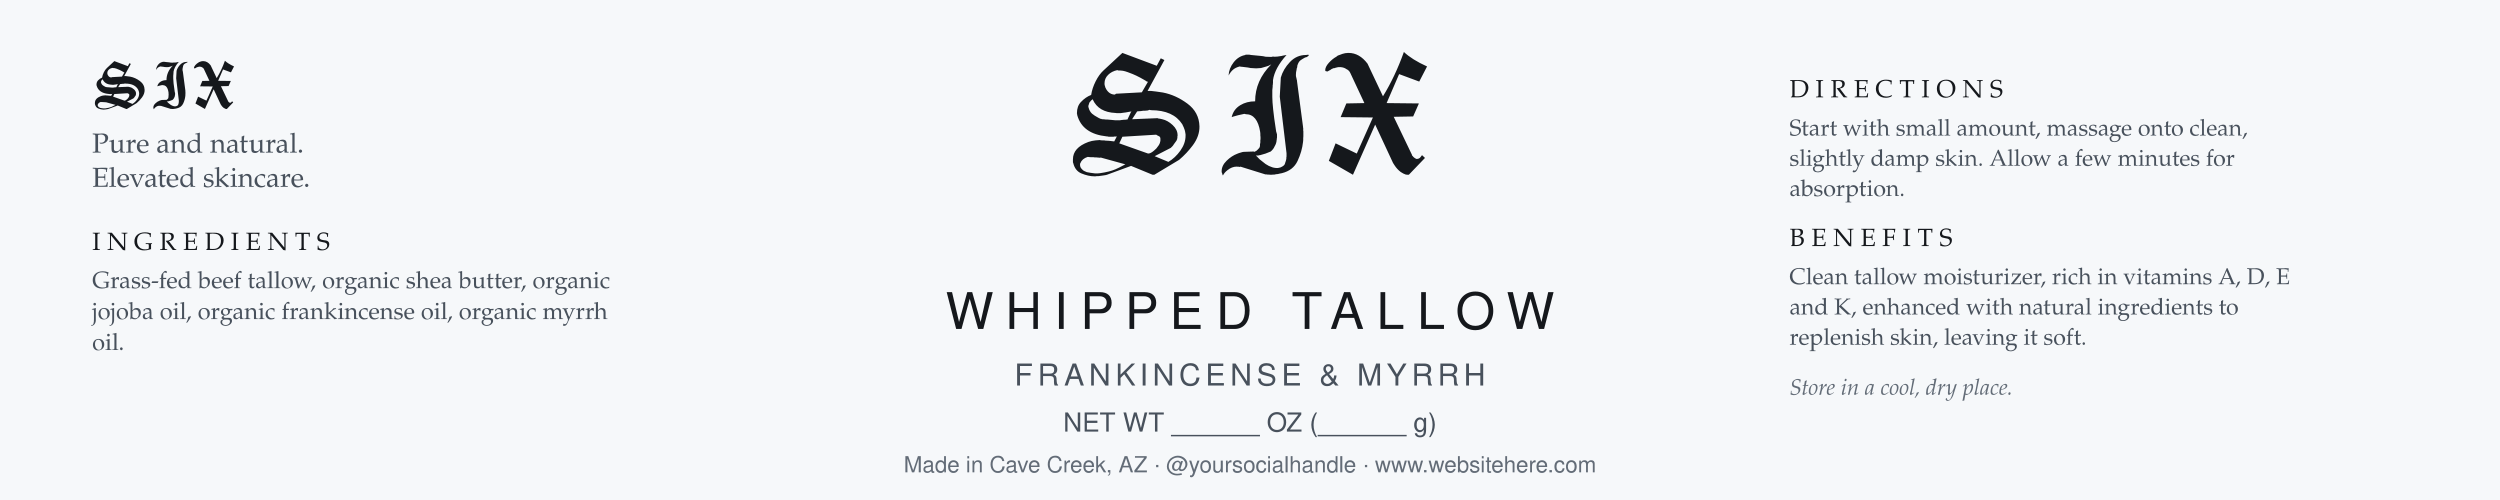
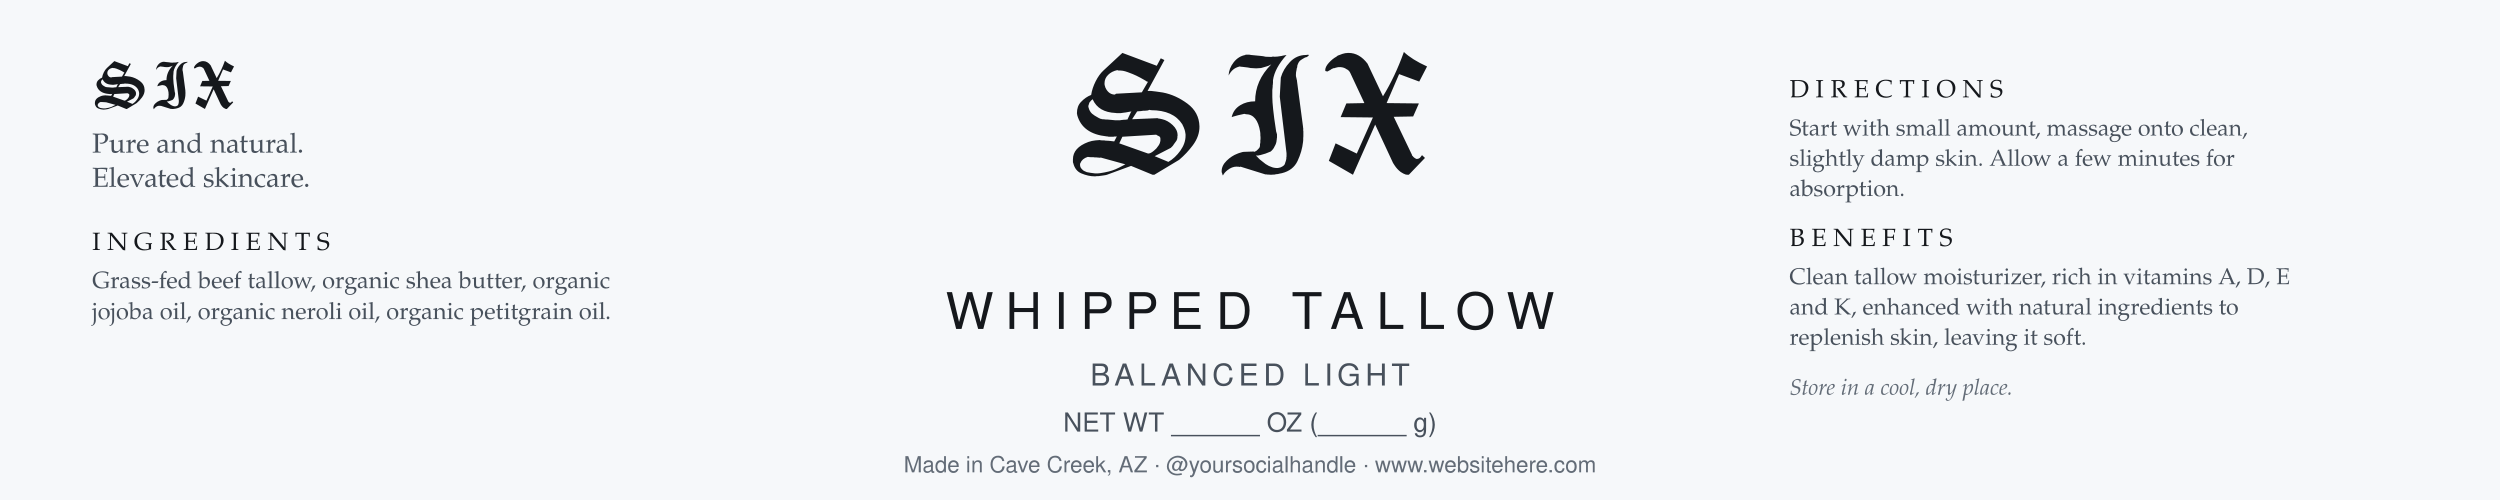
<svg xmlns="http://www.w3.org/2000/svg" width="190.0mm" height="38.0mm" viewBox="0 0 190.0 38.0">
  <rect x="0" y="0" width="190.0" height="38.0" fill="#f6f8fa" />
  <g transform="translate(81.000 3.400) scale(0.27155)">
    <path d="M15.84 2.29 25.46 5.89 26.58 3.8 27.6 4.28 22.89 12.93H23.86Q24.97 13.03 27.16 13.37Q30.75 14.05 34.03 16.47Q37.31 18.9 37.41 22.84Q37.46 25.56 35.56 28.13Q33.86 30.41 31.73 32.21L24.78 36.39H24.29L18.27 33.91L11.52 36.39Q11.23 36.49 10.55 36.58L9.48 36.73Q9.24 36.73 9.09 36.78H8.7Q8.41 36.78 8.36 36.83H8.02Q6.32 36.83 4.33 36Q2.63 35.27 2.1 33.18Q2.05 33.04 2 32.89V32.07Q2 28.81 6.32 27.21Q7.29 26.87 8.31 26.77L9.53 26.67Q9.67 26.77 10.31 26.77H10.74Q11.03 26.87 11.81 26.87Q12.01 26.92 12.39 26.92L13.56 27.06L14.34 25.56Q14.29 25.7 14.05 25.7H13.51Q13.46 25.75 13.37 25.75H12.25Q12.01 25.75 11.88 25.73Q11.76 25.7 11.62 25.65Q11.47 25.65 11.42 25.65Q4.67 24.93 3.21 19.73V19.63Q3.17 19.63 3.17 19.58V19.34Q3.12 19.34 3.12 19.29V19.15Q3.12 17.2 4.23 16.04Q5.55 14.63 7.1 14.05Q7.39 12.15 8.36 10.23Q9.33 8.31 10.55 7.2ZM6.13 31.39Q4.53 31.92 4.09 33.13Q3.99 33.23 3.99 33.43V33.72Q3.99 33.77 4.04 34.01Q4.04 34.06 4.06 34.13Q4.09 34.2 4.14 34.25Q4.14 34.3 4.14 34.35Q4.23 34.49 4.45 34.76Q4.67 35.03 4.87 35.17Q5.06 35.32 5.89 35.66Q6.23 35.71 6.95 35.85Q7.25 35.85 7.73 35.95Q7.97 35.95 8.12 36H9.04Q9.19 35.95 9.58 35.95Q12.25 35.56 13.85 34.88Q14.68 34.54 16.67 33.47L9.82 31.58Q9.67 31.63 9.43 31.63Q9.33 31.63 9.19 31.58Q9.04 31.58 8.99 31.58Q8.7 31.58 8.56 31.53H8.07Q8.02 31.53 7.78 31.48H7ZM23.37 18.22Q22.98 18.47 22.11 18.47H21.67Q20.94 18.61 20.41 18.61Q20.21 18.66 19.97 18.66L18.56 20.85L25.7 20.55Q25.9 20.7 26.33 20.7Q26.33 20.7 27.01 20.85Q28.52 21.19 29.9 22.47Q31.29 23.76 31.29 25.36V25.46Q31.24 25.51 31.24 25.61V25.99Q31.19 26.04 31.19 26.14V26.38Q31.19 26.43 31.14 26.48Q31.09 26.53 31.05 26.63Q31 26.72 31 26.82Q30.8 27.16 30.22 27.89Q30.17 27.99 30.05 28.16Q29.93 28.33 29.88 28.37Q29.83 28.42 29.39 28.86L24.88 31.19L28.71 32.79Q30.61 31.68 32.07 29.64Q33.52 27.6 33.52 25.46V25.07Q33.47 24.78 33.38 24.25Q33.38 24.1 33.28 23.86Q33.13 23.37 32.99 23.08Q32.94 22.93 32.79 22.67Q32.65 22.4 32.6 22.25Q30.07 18.32 23.86 18.32ZM25.36 25.17 15.84 25.75 14.97 27.6 22.79 30.37Q22.98 30.51 23.37 30.41Q23.61 30.37 23.95 30.17Q24.29 29.98 24.68 29.64Q24.78 29.54 25 29.35Q25.22 29.15 25.36 29.01Q26.14 28.08 26.33 27.5Q26.33 27.4 26.43 27.11Q26.43 27.06 26.48 26.87V26.24Q26.43 26.19 26.43 26.04V25.95Q26.38 25.95 26.36 25.87Q26.33 25.8 26.31 25.75Q26.29 25.7 25.9 25.51Q25.85 25.46 25.7 25.41Q25.56 25.36 25.53 25.34Q25.51 25.31 25.46 25.27H25.36ZM7.54 15.21Q7.44 15.36 7.15 15.55Q7.15 15.6 6.86 15.89Q6.86 15.89 6.76 16.01Q6.66 16.13 6.61 16.18Q6.37 16.91 6.37 16.94Q6.37 16.96 6.32 17.06V17.45Q6.32 17.49 6.37 17.54Q6.61 18.61 7.34 19.29Q7.88 19.78 9.24 20.51Q9.43 20.6 9.77 20.75Q9.87 20.75 9.92 20.75Q10.01 20.8 10.06 20.82Q10.11 20.85 10.31 20.85H10.65Q10.69 20.89 11.01 20.92Q11.33 20.94 11.71 20.94Q13.46 21.14 13.85 21.14H15.11Q15.31 21.14 15.79 21.04H15.89Q16.13 21.04 16.28 20.99H16.62Q16.81 20.99 16.96 20.94H17.25L18.37 18.56Q18.17 18.76 17.93 18.76H17.74Q17.69 18.81 17.54 18.81Q16.81 18.95 16.77 18.95Q16.28 19.05 15.99 19.05Q15.5 19.15 15.31 19.15H14.34Q14.09 19.15 13.95 19.1Q9.14 18.9 7.54 15.31ZM14.43 7.1Q12.83 7.44 11.84 8.44Q10.84 9.43 10.84 10.79Q10.84 11.08 10.86 11.23Q10.89 11.37 10.99 11.67Q10.99 11.71 11.08 12.01Q11.18 12.05 11.23 12.3Q12.15 13.95 13.75 13.95L14.05 13.71L21.28 13.32L22.98 10.4Q23.08 10.4 22.5 10.21Q22.5 10.16 22.4 10.09Q22.3 10.01 22.23 10.01Q22.16 10.01 22.01 9.87Q21.48 9.58 20.89 9.24L19.73 8.65Q18.85 8.22 17.35 7.68Q16.57 7.39 15.99 7.29Q15.41 7.2 14.63 7.2Z M50.27 2.78H51.34Q51.63 2.87 52.89 2.97L54.45 3.12Q54.74 3.12 55.23 3.21Q55.71 3.31 55.95 3.36Q56.49 3.41 57.51 3.41L57.99 3.31Q58.29 3.41 59.26 3.31Q59.69 3.21 60.52 3.12H60.57L60.62 3.07Q60.81 3.07 61.2 2.97Q61.39 2.97 61.78 2.87Q58.48 6.52 57.99 9.92V10.69Q57.95 10.84 57.95 10.99V11.18Q57.9 11.23 57.9 11.37V11.76Q57.8 12.44 57.8 12.69V14.63Q57.8 15.89 58.04 18.13Q58.24 20.17 58.87 24.25L59.11 25.07V25.99Q59.06 26.04 59.06 26.24V26.43Q59.01 26.58 59.01 26.67Q58.97 27.6 58.43 28.47Q58.14 29.2 57.36 29.88Q56.73 30.17 55.91 30.46Q55.66 30.51 55.15 30.68Q54.64 30.85 54.4 30.9Q54.35 30.9 54.25 30.9Q54.16 30.95 54.06 30.97Q53.96 31 53.77 31H53.19L53.43 31.24Q53.57 31.29 53.72 31.53L54.3 32.11Q55.57 33.13 55.91 33.38Q56.83 34.01 57.8 34.3Q58.29 34.45 58.38 34.45Q58.48 34.45 58.58 34.45Q58.67 34.49 58.72 34.49H59.4Q59.45 34.49 59.84 34.4Q59.89 34.4 60.18 34.3Q60.23 34.25 60.35 34.2Q60.47 34.15 60.52 34.13Q60.57 34.11 60.67 34.03Q60.76 33.96 60.81 33.94Q60.86 33.91 60.98 33.81Q61.1 33.72 61.13 33.67Q61.15 33.62 61.22 33.52Q61.3 33.43 61.3 33.4Q61.3 33.38 61.44 32.94L61.59 32.5Q61.59 32.36 61.69 32.07Q61.69 31.97 61.73 31.82V31.53Q61.73 31.39 61.78 31.24V30.37L59.89 14.53L60.18 9.19Q60.86 6.81 62.73 4.84Q64.6 2.87 67.22 2.87L67.9 2.78L68 3.07Q67.9 3.12 67.81 3.19Q67.71 3.26 67.64 3.31Q67.56 3.36 67.47 3.43Q67.37 3.51 67.25 3.51Q67.13 3.51 67.03 3.55Q66.93 3.6 66.83 3.65Q66.11 4.04 65.64 4.4Q65.18 4.77 64.89 5.59Q64.89 5.64 64.84 5.72Q64.79 5.79 64.79 5.93V6.08Q64.79 6.18 64.75 6.35Q64.7 6.52 64.6 6.76V6.95Q64.55 7.2 64.45 7.68Q64.41 7.93 64.41 8.31V8.75Q64.41 8.9 64.5 9.19Q64.5 9.24 64.55 9.29V9.38Q64.55 9.43 64.58 9.5Q64.6 9.58 64.65 9.82Q64.65 9.87 64.7 9.97V10.11L66.4 22.98Q66.4 23.27 66.45 23.32V24.05Q66.45 24.1 66.49 24.2V25.61Q66.45 25.8 66.45 26.14V26.67Q66.4 26.87 66.4 27.21Q66.11 29.88 64.87 32.53Q63.63 35.17 60.47 35.95Q60.33 35.95 59.94 36.05L59.35 36.19Q59.16 36.19 58.84 36.24Q58.53 36.29 58.38 36.34H57.99Q57.7 36.34 57.65 36.39H57.12Q57.07 36.34 56.93 36.34H56.49Q56.34 36.29 56.15 36.29H55.86L48.86 34.11L48.77 34.2H48.62Q48.57 34.2 48.47 34.15H48.09Q48.04 34.15 47.94 34.11H47.84Q46.48 34.11 45.22 35.13Q44.35 35.81 43.96 36.63V36.53Q43.91 36.49 43.86 36.39Q43.81 36.29 43.81 36.19V36.15Q43.76 35.95 43.69 35.83Q43.62 35.71 43.62 35.42Q43.62 33.81 45.03 32.45Q46.43 31.09 47.99 30.51Q48.13 30.41 48.47 30.32Q48.57 30.32 48.89 30.2Q49.2 30.07 49.45 30.03Q49.69 29.98 49.83 29.98L52.65 29.88Q52.65 29.98 52.75 29.98Q52.8 29.98 52.85 29.93Q52.89 29.88 53.19 29.78Q53.23 29.73 53.33 29.69Q53.43 29.64 53.5 29.56Q53.57 29.49 53.84 29.22Q54.11 28.96 54.18 28.84Q54.25 28.71 54.35 28.37V27.89Q54.35 27.74 54.45 27.35V26.67Q54.45 26.58 54.5 26.48V25.85Q54.45 25.7 54.45 25.36V24.88Q54.4 24.73 54.4 24.39Q53.62 19.44 50.37 19.44L49.98 19.34Q49.4 19.49 48.23 19.73Q47.94 19.83 47.36 19.97Q47.21 20.02 46.92 20.09Q46.63 20.17 46.43 20.26Q46.92 18.08 48.86 16.91Q50.61 15.84 52.99 15.84Q52.99 10.01 57.51 5.5Q57.41 5.55 57.17 5.67Q56.93 5.79 56.73 5.89Q56.54 5.98 56.1 6.1Q55.66 6.23 54.64 6.52Q53.77 6.61 53.28 6.61Q52.8 6.61 51.73 6.52Q51.49 6.47 50.95 6.37Q50.42 6.27 50.13 6.27Q49.83 6.27 49.35 6.18Q49.06 6.18 48.67 6.08Q47.55 6.37 46.85 6.95Q46.14 7.54 45.56 8.61Q45.66 6.61 46.99 4.91Q48.33 3.21 50.27 2.87Z M94.6 2Q96.83 4.14 101.11 6.08L98.92 10.31L93.29 8.22L89.79 16.33L98.83 16.43L97.22 20.07L91.78 20.17L96.88 30.8Q96.88 30.95 96.93 30.95V31Q96.93 31.09 97.03 31.09Q97.22 31.43 97.81 31.82Q97.85 31.82 97.9 31.82Q97.9 31.87 97.98 31.9Q98.05 31.92 98.19 31.97H98.39L98.44 31.92H98.63L98.68 31.87H98.73Q98.83 31.82 98.9 31.77Q98.97 31.73 99.02 31.73L99.26 31.48L99.7 30.9L100.53 31.68L96.01 36.39H95.47Q95.43 36.34 95.33 36.34H95.18Q95.13 36.29 95.04 36.29Q94.55 36.15 93.73 35.61Q92.71 34.83 92.03 33.77Q91.88 33.52 91.59 33.09L86.59 22.35L80.37 36.39L73.62 32.5L75.51 27.6L81.44 30.46L85.95 20.36L76.92 20.26L78.52 16.43L83.57 16.33L79.64 7.93Q79.3 7.15 78.52 6.81Q77.94 6.37 76.97 6.27H76.29Q76.14 6.32 76 6.32L75.41 6.47Q75.37 6.47 75.29 6.52Q75.22 6.57 75.07 6.57H74.88Q74.83 6.61 74.73 6.66Q74.64 6.71 74.59 6.71Q74.54 6.71 74.47 6.76Q74.39 6.81 74.35 6.83Q74.3 6.86 74.2 6.93Q74.1 7 74.01 7.08Q73.91 7.15 73.86 7.15Q73.81 7.15 73.74 7.2Q73.67 7.25 73.62 7.27Q73.57 7.29 73.45 7.37Q73.33 7.44 73.23 7.49L72.74 7.39L72.6 7.2Q72.6 6.18 73.62 5.06Q74.64 3.94 75.71 3.36Q75.9 3.17 76.12 3.04Q76.34 2.92 76.97 2.73Q77.11 2.68 77.36 2.58Q77.45 2.58 77.53 2.53Q77.6 2.49 77.7 2.49Q77.79 2.49 78.09 2.39Q78.23 2.39 78.38 2.34H78.62Q78.77 2.34 78.91 2.29H79.15Q82.17 2.29 84.45 5.3L88.77 14.43Q92.17 8.9 94.6 2.1Z" fill="#15181c" />
  </g>
  <text x="95.00" y="25.00" font-family="Helvetica, Arial, sans-serif" font-size="3.85" fill="#15181c" text-anchor="middle" letter-spacing="0.950">WHIPPED TALLOW</text>
-   <text x="95.00" y="29.30" font-family="Helvetica, Arial, sans-serif" font-size="2.30" fill="#48515c" text-anchor="middle" letter-spacing="0.350">FRANKINCENSE &amp; MYRRH</text>
+   <text x="95.00" y="29.30" font-family="Helvetica, Arial, sans-serif" font-size="2.30" fill="#48515c" text-anchor="middle" letter-spacing="0.350">BALANCED LIGHT</text>
  <text x="95.00" y="32.80" font-family="Helvetica, Arial, sans-serif" font-size="2.00" fill="#48515c" text-anchor="middle">NET WT ______ OZ (______ g)</text>
  <text x="95.00" y="35.90" font-family="Helvetica, Arial, sans-serif" font-size="1.70" fill="#636c77" text-anchor="middle">Made in Cave Creek, AZ   ·   @yoursocialhandle   ·   www.websitehere.com</text>
  <g transform="translate(7.000 4.400) scale(0.10668)">
    <path d="M15.84 2.29 25.46 5.89 26.58 3.8 27.6 4.28 22.89 12.93H23.86Q24.97 13.03 27.16 13.37Q30.75 14.05 34.03 16.47Q37.31 18.9 37.41 22.84Q37.46 25.56 35.56 28.13Q33.86 30.41 31.73 32.21L24.78 36.39H24.29L18.27 33.91L11.52 36.39Q11.23 36.49 10.55 36.58L9.48 36.73Q9.24 36.73 9.09 36.78H8.7Q8.41 36.78 8.36 36.83H8.02Q6.32 36.83 4.33 36Q2.63 35.27 2.1 33.18Q2.05 33.04 2 32.89V32.07Q2 28.81 6.32 27.21Q7.29 26.87 8.31 26.77L9.53 26.67Q9.67 26.77 10.31 26.77H10.74Q11.03 26.87 11.81 26.87Q12.01 26.92 12.39 26.92L13.56 27.06L14.34 25.56Q14.29 25.7 14.05 25.7H13.51Q13.46 25.75 13.37 25.75H12.25Q12.01 25.75 11.88 25.73Q11.76 25.7 11.62 25.65Q11.47 25.65 11.42 25.65Q4.67 24.93 3.21 19.73V19.63Q3.17 19.63 3.17 19.58V19.34Q3.12 19.34 3.12 19.29V19.15Q3.12 17.2 4.23 16.04Q5.55 14.63 7.1 14.05Q7.39 12.15 8.36 10.23Q9.33 8.31 10.55 7.2ZM6.13 31.39Q4.53 31.92 4.09 33.13Q3.99 33.23 3.99 33.43V33.72Q3.99 33.77 4.04 34.01Q4.04 34.06 4.06 34.13Q4.09 34.2 4.14 34.25Q4.14 34.3 4.14 34.35Q4.23 34.49 4.45 34.76Q4.67 35.03 4.87 35.17Q5.06 35.32 5.89 35.66Q6.23 35.71 6.95 35.85Q7.25 35.85 7.73 35.95Q7.97 35.95 8.12 36H9.04Q9.19 35.95 9.58 35.95Q12.25 35.56 13.85 34.88Q14.68 34.54 16.67 33.47L9.82 31.58Q9.67 31.63 9.43 31.63Q9.33 31.63 9.19 31.58Q9.04 31.58 8.99 31.58Q8.7 31.58 8.56 31.53H8.07Q8.02 31.53 7.78 31.48H7ZM23.37 18.22Q22.98 18.47 22.11 18.47H21.67Q20.94 18.61 20.41 18.61Q20.21 18.66 19.97 18.66L18.56 20.85L25.7 20.55Q25.9 20.7 26.33 20.7Q26.33 20.7 27.01 20.85Q28.52 21.19 29.9 22.47Q31.29 23.76 31.29 25.36V25.46Q31.24 25.51 31.24 25.61V25.99Q31.19 26.04 31.19 26.14V26.38Q31.19 26.43 31.14 26.48Q31.09 26.53 31.05 26.63Q31 26.72 31 26.82Q30.8 27.16 30.22 27.89Q30.17 27.99 30.05 28.16Q29.93 28.33 29.88 28.37Q29.83 28.42 29.39 28.86L24.88 31.19L28.71 32.79Q30.61 31.68 32.07 29.64Q33.52 27.6 33.52 25.46V25.07Q33.47 24.78 33.38 24.25Q33.38 24.1 33.28 23.86Q33.13 23.37 32.99 23.08Q32.94 22.93 32.79 22.67Q32.65 22.4 32.6 22.25Q30.07 18.32 23.86 18.32ZM25.36 25.17 15.84 25.75 14.97 27.6 22.79 30.37Q22.98 30.51 23.37 30.41Q23.61 30.37 23.95 30.17Q24.29 29.98 24.68 29.64Q24.78 29.54 25 29.35Q25.22 29.15 25.36 29.01Q26.14 28.08 26.33 27.5Q26.33 27.4 26.43 27.11Q26.43 27.06 26.48 26.87V26.24Q26.43 26.19 26.43 26.04V25.95Q26.38 25.95 26.36 25.87Q26.33 25.8 26.31 25.75Q26.29 25.7 25.9 25.51Q25.85 25.46 25.7 25.41Q25.56 25.36 25.53 25.34Q25.51 25.31 25.46 25.27H25.36ZM7.54 15.21Q7.44 15.36 7.15 15.55Q7.15 15.6 6.86 15.89Q6.86 15.89 6.76 16.01Q6.66 16.13 6.61 16.18Q6.37 16.91 6.37 16.94Q6.37 16.96 6.32 17.06V17.45Q6.32 17.49 6.37 17.54Q6.61 18.61 7.34 19.29Q7.88 19.78 9.24 20.51Q9.43 20.6 9.77 20.75Q9.87 20.75 9.92 20.75Q10.01 20.8 10.06 20.82Q10.11 20.85 10.31 20.85H10.65Q10.69 20.89 11.01 20.92Q11.33 20.94 11.71 20.94Q13.46 21.14 13.85 21.14H15.11Q15.31 21.14 15.79 21.04H15.89Q16.13 21.04 16.28 20.99H16.62Q16.81 20.99 16.96 20.94H17.25L18.37 18.56Q18.17 18.76 17.93 18.76H17.74Q17.69 18.81 17.54 18.81Q16.81 18.95 16.77 18.95Q16.28 19.05 15.99 19.05Q15.5 19.15 15.31 19.15H14.34Q14.09 19.15 13.95 19.1Q9.14 18.9 7.54 15.31ZM14.43 7.1Q12.83 7.44 11.84 8.44Q10.84 9.43 10.84 10.79Q10.84 11.08 10.86 11.23Q10.89 11.37 10.99 11.67Q10.99 11.71 11.08 12.01Q11.18 12.05 11.23 12.3Q12.15 13.95 13.75 13.95L14.05 13.71L21.28 13.32L22.98 10.4Q23.08 10.4 22.5 10.21Q22.5 10.16 22.4 10.09Q22.3 10.01 22.23 10.01Q22.16 10.01 22.01 9.87Q21.48 9.58 20.89 9.24L19.73 8.65Q18.85 8.22 17.35 7.68Q16.57 7.39 15.99 7.29Q15.41 7.2 14.63 7.2Z M50.27 2.78H51.34Q51.63 2.87 52.89 2.97L54.45 3.12Q54.74 3.12 55.23 3.21Q55.71 3.31 55.95 3.36Q56.49 3.41 57.51 3.41L57.99 3.31Q58.29 3.41 59.26 3.31Q59.69 3.21 60.52 3.12H60.57L60.62 3.07Q60.81 3.07 61.2 2.97Q61.39 2.97 61.78 2.87Q58.48 6.52 57.99 9.92V10.69Q57.95 10.84 57.95 10.99V11.18Q57.9 11.23 57.9 11.37V11.76Q57.8 12.44 57.8 12.69V14.63Q57.8 15.89 58.04 18.13Q58.24 20.17 58.87 24.25L59.11 25.07V25.99Q59.06 26.04 59.06 26.24V26.43Q59.01 26.58 59.01 26.67Q58.97 27.6 58.43 28.47Q58.14 29.2 57.36 29.88Q56.73 30.17 55.91 30.46Q55.66 30.51 55.15 30.68Q54.64 30.85 54.4 30.9Q54.35 30.9 54.25 30.9Q54.16 30.95 54.06 30.97Q53.96 31 53.77 31H53.19L53.43 31.24Q53.57 31.29 53.72 31.53L54.3 32.11Q55.57 33.13 55.91 33.38Q56.83 34.01 57.8 34.3Q58.29 34.45 58.38 34.45Q58.48 34.45 58.58 34.45Q58.67 34.49 58.72 34.49H59.4Q59.45 34.49 59.84 34.4Q59.89 34.4 60.18 34.3Q60.23 34.25 60.35 34.2Q60.47 34.15 60.52 34.13Q60.57 34.11 60.67 34.03Q60.76 33.96 60.81 33.94Q60.86 33.91 60.98 33.81Q61.1 33.72 61.13 33.67Q61.15 33.62 61.22 33.52Q61.3 33.43 61.3 33.4Q61.3 33.38 61.44 32.94L61.59 32.5Q61.59 32.36 61.69 32.07Q61.69 31.97 61.73 31.82V31.53Q61.73 31.39 61.78 31.24V30.37L59.89 14.53L60.18 9.19Q60.86 6.81 62.73 4.84Q64.6 2.87 67.22 2.87L67.9 2.78L68 3.07Q67.9 3.12 67.81 3.19Q67.71 3.26 67.64 3.31Q67.56 3.36 67.47 3.43Q67.37 3.51 67.25 3.51Q67.13 3.51 67.03 3.55Q66.93 3.6 66.83 3.65Q66.11 4.04 65.64 4.4Q65.18 4.77 64.89 5.59Q64.89 5.64 64.84 5.72Q64.79 5.79 64.79 5.93V6.08Q64.79 6.18 64.75 6.35Q64.7 6.52 64.6 6.76V6.95Q64.55 7.2 64.45 7.68Q64.41 7.93 64.41 8.31V8.75Q64.41 8.9 64.5 9.19Q64.5 9.24 64.55 9.29V9.38Q64.55 9.43 64.58 9.5Q64.6 9.58 64.65 9.82Q64.65 9.87 64.7 9.97V10.11L66.4 22.98Q66.4 23.27 66.45 23.32V24.05Q66.45 24.1 66.49 24.2V25.61Q66.45 25.8 66.45 26.14V26.67Q66.4 26.87 66.4 27.21Q66.11 29.88 64.87 32.53Q63.63 35.17 60.47 35.95Q60.33 35.95 59.94 36.05L59.35 36.19Q59.16 36.19 58.84 36.24Q58.53 36.29 58.38 36.34H57.99Q57.7 36.34 57.65 36.39H57.12Q57.07 36.34 56.93 36.34H56.49Q56.34 36.29 56.15 36.29H55.86L48.86 34.11L48.77 34.2H48.62Q48.57 34.2 48.47 34.15H48.09Q48.04 34.15 47.94 34.11H47.84Q46.48 34.11 45.22 35.13Q44.35 35.81 43.96 36.63V36.53Q43.91 36.49 43.86 36.39Q43.81 36.29 43.81 36.19V36.15Q43.76 35.95 43.69 35.83Q43.62 35.71 43.62 35.42Q43.62 33.81 45.03 32.45Q46.43 31.09 47.99 30.51Q48.13 30.41 48.47 30.32Q48.57 30.32 48.89 30.2Q49.2 30.07 49.45 30.03Q49.69 29.98 49.83 29.98L52.65 29.88Q52.65 29.98 52.75 29.98Q52.8 29.98 52.85 29.93Q52.89 29.88 53.19 29.78Q53.23 29.73 53.33 29.69Q53.43 29.64 53.5 29.56Q53.57 29.49 53.84 29.22Q54.11 28.96 54.18 28.84Q54.25 28.71 54.35 28.37V27.89Q54.35 27.74 54.45 27.35V26.67Q54.45 26.58 54.5 26.48V25.85Q54.45 25.7 54.45 25.36V24.88Q54.4 24.73 54.4 24.39Q53.62 19.44 50.37 19.44L49.98 19.34Q49.4 19.49 48.23 19.73Q47.94 19.83 47.36 19.97Q47.21 20.02 46.92 20.09Q46.63 20.17 46.43 20.26Q46.92 18.08 48.86 16.91Q50.61 15.84 52.99 15.84Q52.99 10.01 57.51 5.5Q57.41 5.55 57.17 5.67Q56.93 5.79 56.73 5.89Q56.54 5.98 56.1 6.1Q55.66 6.23 54.64 6.52Q53.77 6.61 53.28 6.61Q52.8 6.61 51.73 6.52Q51.49 6.47 50.95 6.37Q50.42 6.27 50.13 6.27Q49.83 6.27 49.35 6.18Q49.06 6.18 48.67 6.08Q47.55 6.37 46.85 6.95Q46.14 7.54 45.56 8.61Q45.66 6.61 46.99 4.91Q48.33 3.21 50.27 2.87Z M94.6 2Q96.83 4.14 101.11 6.08L98.92 10.31L93.29 8.22L89.79 16.33L98.83 16.43L97.22 20.07L91.78 20.17L96.88 30.8Q96.88 30.95 96.93 30.95V31Q96.93 31.09 97.03 31.09Q97.22 31.43 97.81 31.82Q97.85 31.82 97.9 31.82Q97.9 31.87 97.98 31.9Q98.05 31.92 98.19 31.97H98.39L98.44 31.92H98.63L98.68 31.87H98.73Q98.83 31.82 98.9 31.77Q98.97 31.73 99.02 31.73L99.26 31.48L99.7 30.9L100.53 31.68L96.01 36.39H95.47Q95.43 36.34 95.33 36.34H95.18Q95.13 36.29 95.04 36.29Q94.55 36.15 93.73 35.61Q92.71 34.83 92.03 33.77Q91.88 33.52 91.59 33.09L86.59 22.35L80.37 36.39L73.62 32.5L75.51 27.6L81.44 30.46L85.95 20.36L76.92 20.26L78.52 16.43L83.57 16.33L79.64 7.93Q79.3 7.15 78.52 6.81Q77.94 6.37 76.97 6.27H76.29Q76.14 6.32 76 6.32L75.41 6.47Q75.37 6.47 75.29 6.52Q75.22 6.57 75.07 6.57H74.88Q74.83 6.61 74.73 6.66Q74.64 6.71 74.59 6.71Q74.54 6.71 74.47 6.76Q74.39 6.81 74.35 6.83Q74.3 6.86 74.2 6.93Q74.1 7 74.01 7.08Q73.91 7.15 73.86 7.15Q73.81 7.15 73.74 7.2Q73.67 7.25 73.62 7.27Q73.57 7.29 73.45 7.37Q73.33 7.44 73.23 7.49L72.74 7.39L72.6 7.2Q72.6 6.18 73.62 5.06Q74.64 3.94 75.71 3.36Q75.9 3.17 76.12 3.04Q76.34 2.92 76.97 2.73Q77.11 2.68 77.36 2.58Q77.45 2.58 77.53 2.53Q77.6 2.49 77.7 2.49Q77.79 2.49 78.09 2.39Q78.23 2.39 78.38 2.34H78.62Q78.77 2.34 78.91 2.29H79.15Q82.17 2.29 84.45 5.3L88.77 14.43Q92.17 8.9 94.6 2.1Z" fill="#15181c" />
  </g>
  <text x="7.00" y="11.60" font-family="Palatino, Georgia, serif" font-size="2.10" fill="#48515c">Pure and natural.</text>
  <text x="7.00" y="14.20" font-family="Palatino, Georgia, serif" font-size="2.10" fill="#48515c">Elevated skincare.</text>
  <text x="7.00" y="19.00" font-family="Palatino, Georgia, serif" font-size="1.90" fill="#15181c" letter-spacing="0.500">INGREDIENTS</text>
  <text x="7.00" y="21.90" font-family="Palatino, Georgia, serif" font-size="1.80" fill="#48515c">Grass-fed beef tallow, organic shea butter, organic</text>
-   <text x="7.00" y="24.25" font-family="Palatino, Georgia, serif" font-size="1.80" fill="#48515c">jojoba oil, organic frankincense oil, organic myrrh</text>
-   <text x="7.00" y="26.60" font-family="Palatino, Georgia, serif" font-size="1.80" fill="#48515c">oil.</text>
+   <text x="7.00" y="24.25" font-family="Palatino, Georgia, serif" font-size="1.80" fill="#48515c">jojoba oil, organic neroli oil, organic petitgrain oil.</text>
  <text x="136.00" y="7.40" font-family="Palatino, Georgia, serif" font-size="1.90" fill="#15181c" letter-spacing="0.500">DIRECTIONS</text>
  <text x="136.00" y="10.30" font-family="Palatino, Georgia, serif" font-size="1.75" fill="#48515c">Start with small amount, massage onto clean,</text>
  <text x="136.00" y="12.60" font-family="Palatino, Georgia, serif" font-size="1.75" fill="#48515c">slightly damp skin. Allow a few minutes for</text>
  <text x="136.00" y="14.90" font-family="Palatino, Georgia, serif" font-size="1.75" fill="#48515c">absorption.</text>
  <text x="136.00" y="18.70" font-family="Palatino, Georgia, serif" font-size="1.90" fill="#15181c" letter-spacing="0.500">BENEFITS</text>
  <text x="136.00" y="21.60" font-family="Palatino, Georgia, serif" font-size="1.75" fill="#48515c">Clean tallow moisturizer, rich in vitamins A, D, E</text>
  <text x="136.00" y="23.90" font-family="Palatino, Georgia, serif" font-size="1.75" fill="#48515c">and K, enhanced with natural ingredients to</text>
  <text x="136.00" y="26.20" font-family="Palatino, Georgia, serif" font-size="1.75" fill="#48515c">replenish skin, leaving it soft.</text>
  <text x="136.00" y="30.00" font-family="Palatino, Georgia, serif" font-size="1.70" fill="#636c77" font-style="italic">Store in a cool, dry place.</text>
</svg>
